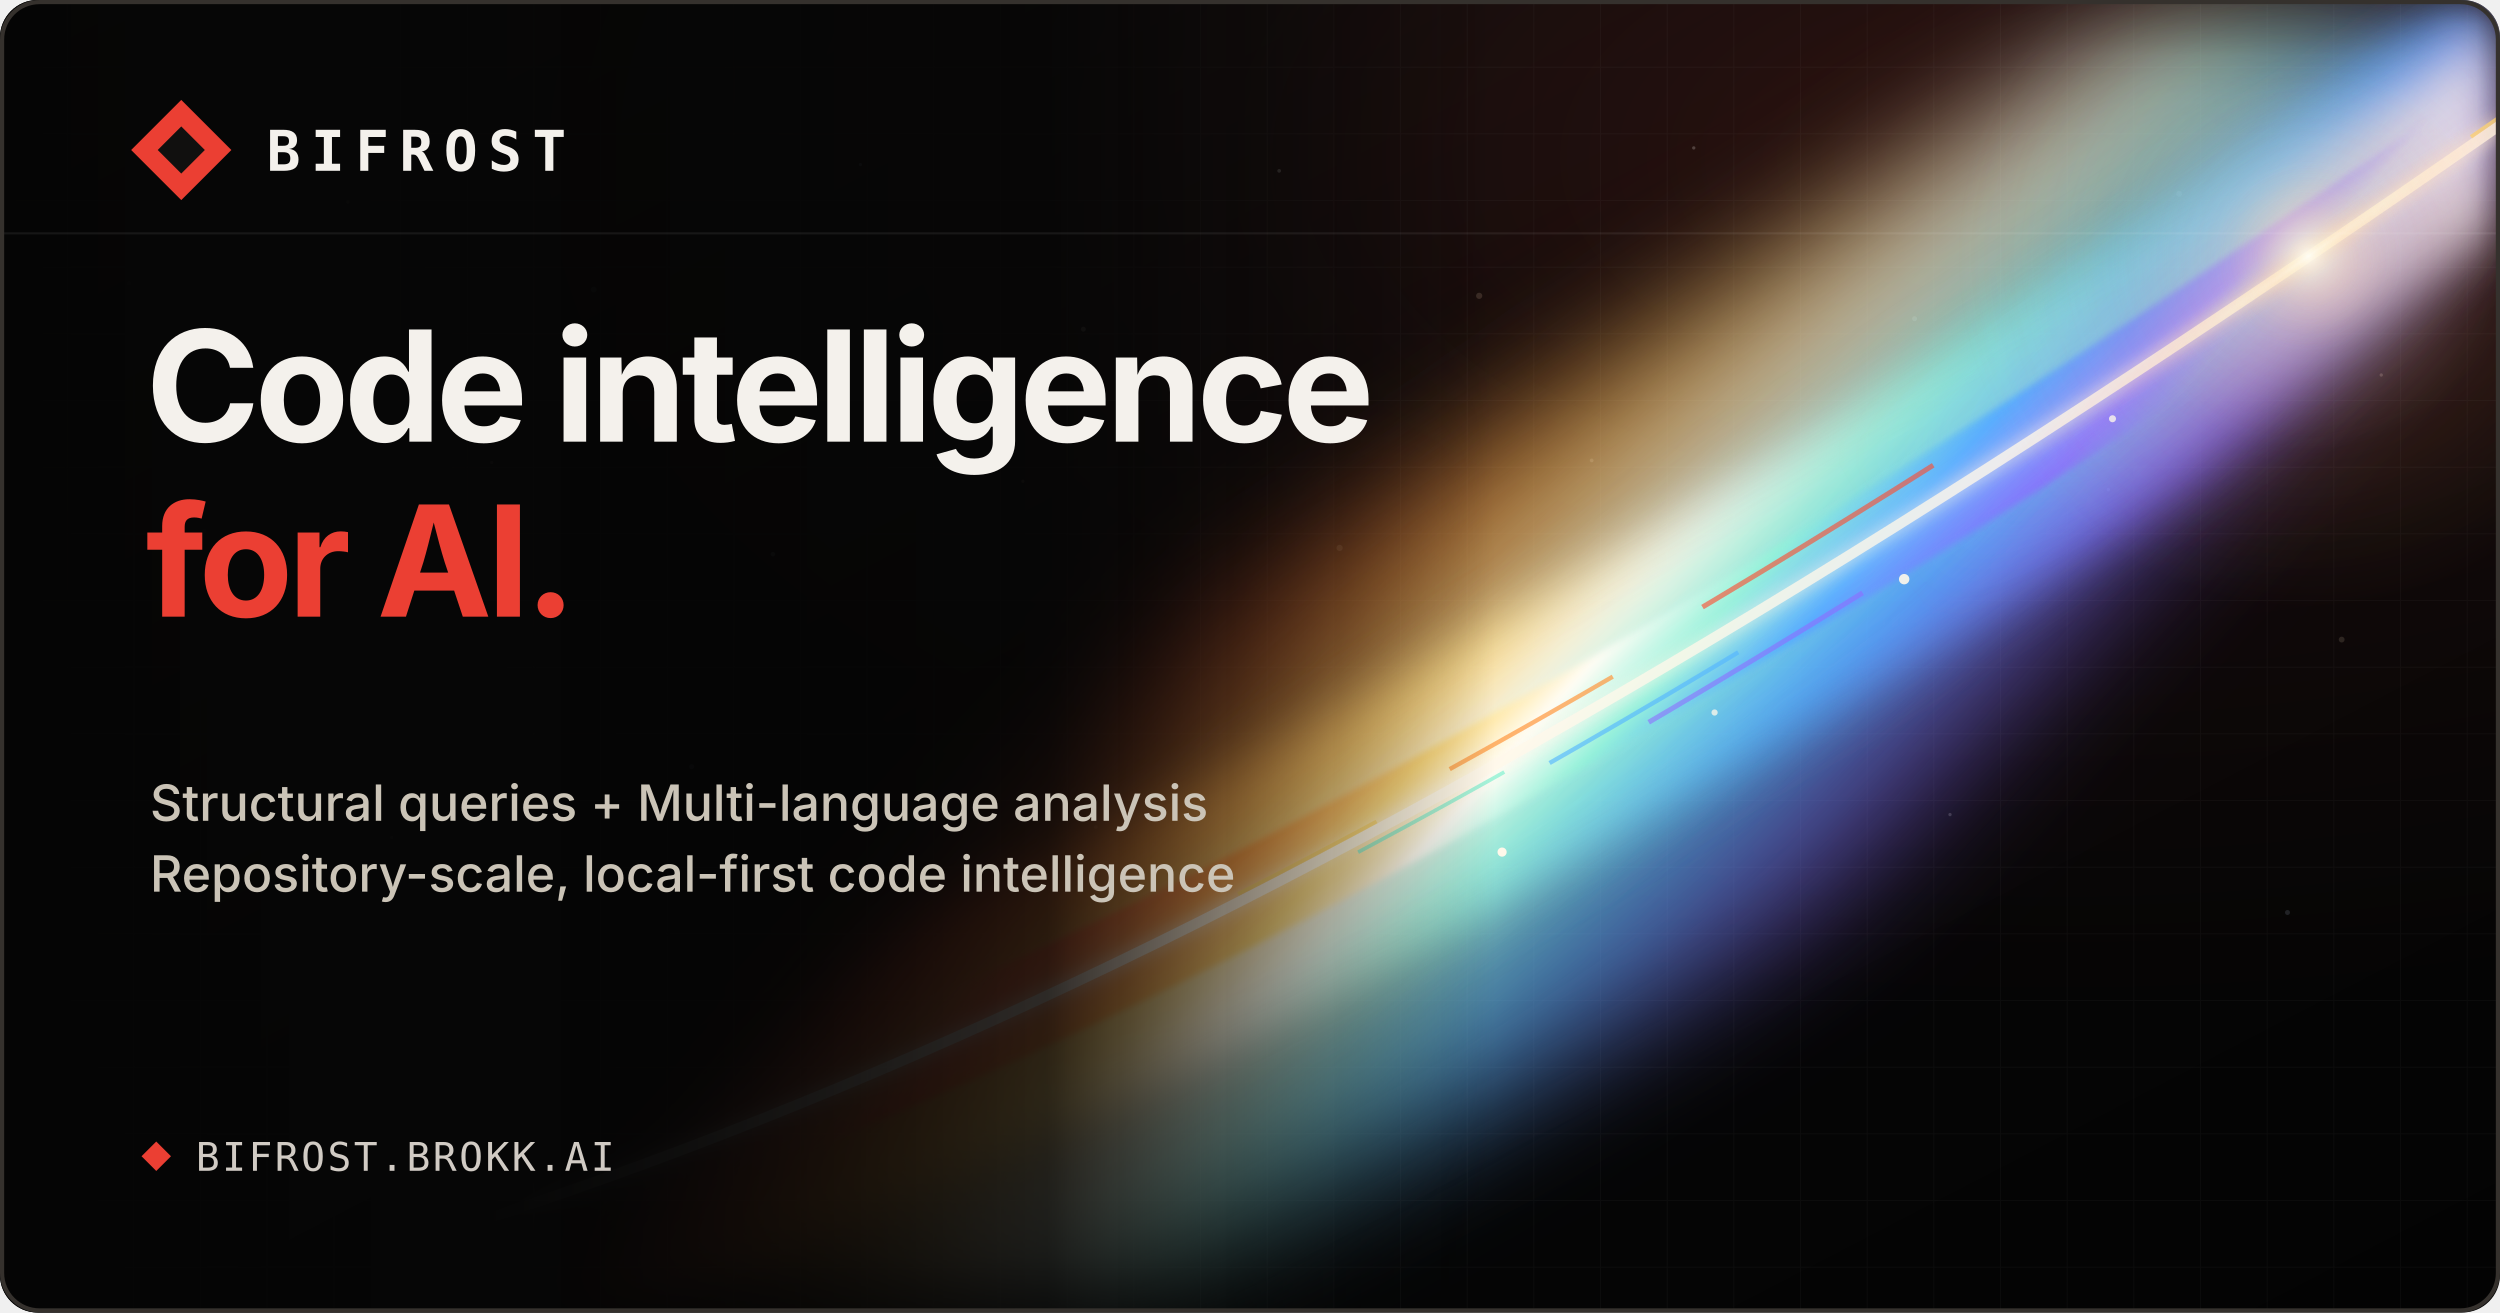
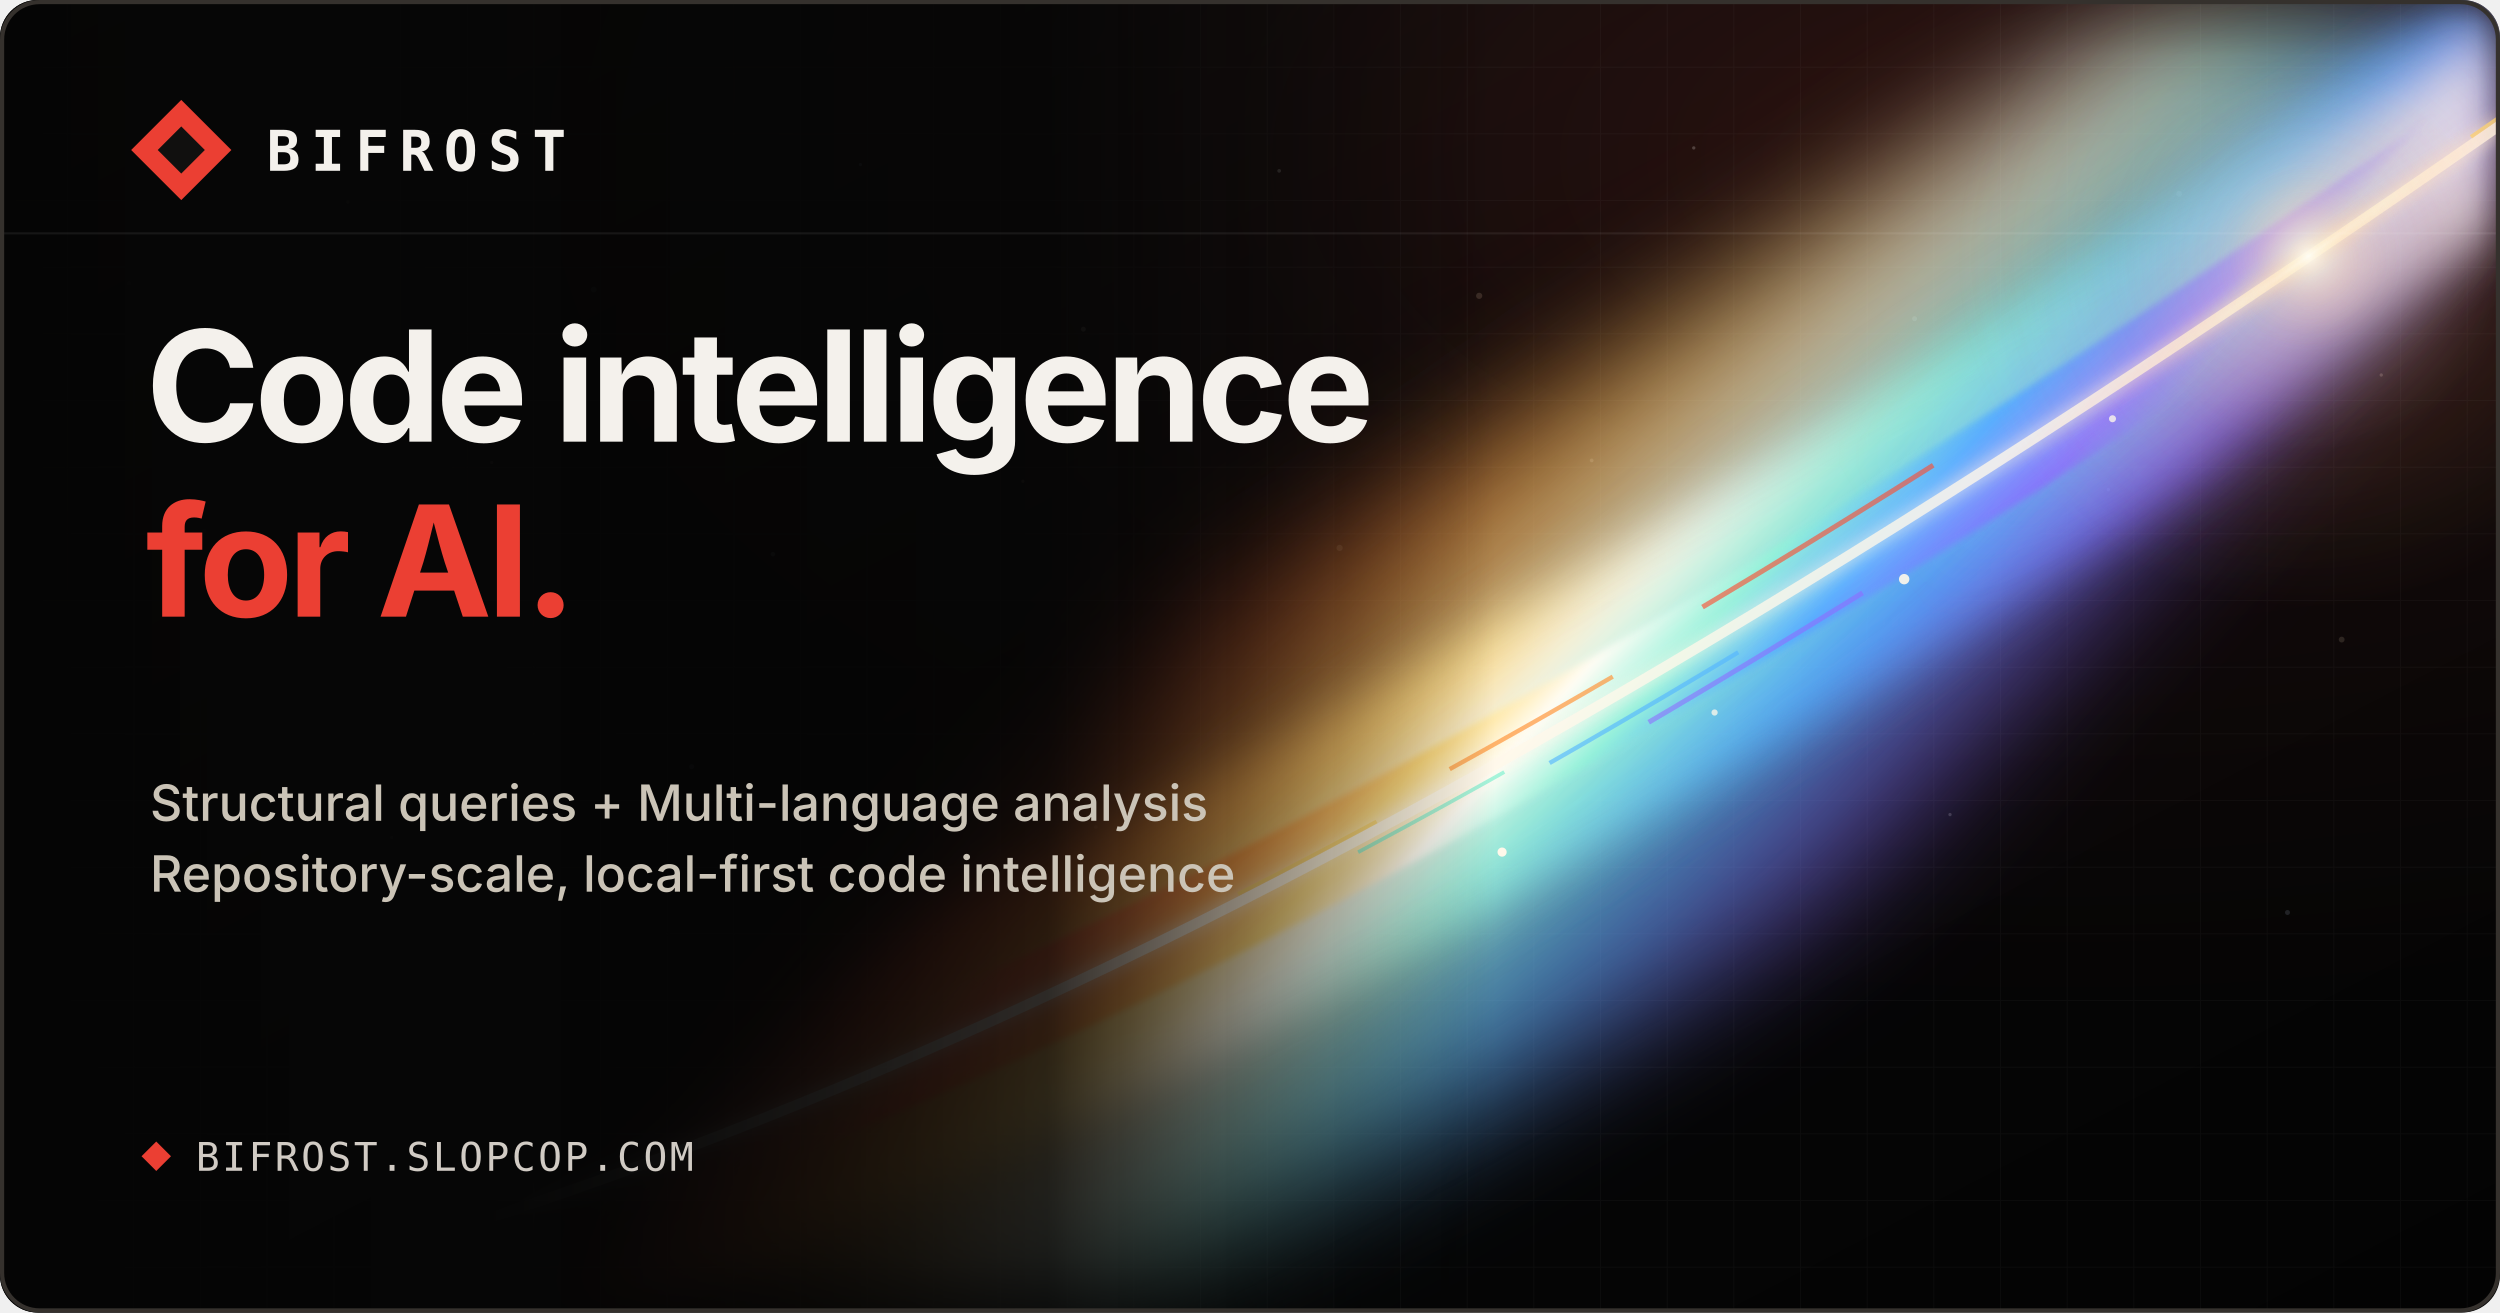
<svg xmlns="http://www.w3.org/2000/svg" width="1200" height="630" viewBox="0 0 1200 630" role="img" aria-labelledby="title description">
  <defs>
    <linearGradient id="background" x1="0" y1="0" x2="1" y2="1">
      <stop offset="0" stop-color="#11100f" />
      <stop offset="0.48" stop-color="#080808" />
      <stop offset="1" stop-color="#030303" />
    </linearGradient>
    <radialGradient id="warm-glow" cx="82%" cy="12%" r="65%">
      <stop offset="0" stop-color="#eb3f33" stop-opacity="0.16" />
      <stop offset="0.5" stop-color="#eb3f33" stop-opacity="0.04" />
      <stop offset="1" stop-color="#eb3f33" stop-opacity="0" />
    </radialGradient>
    <pattern id="grid" width="32" height="32" patternUnits="userSpaceOnUse">
      <path d="M32 0H0V32" fill="none" stroke="#ffffff" stroke-opacity="0.028" />
    </pattern>
    <linearGradient id="beam-spectrum-aura" gradientUnits="userSpaceOnUse" x1="560" y1="280" x2="820" y2="520">
      <stop offset="0" stop-color="#ff3b2c" stop-opacity="0" />
      <stop offset="0.1" stop-color="#ff5a33" stop-opacity="0.65" />
      <stop offset="0.22" stop-color="#ff9a3c" stop-opacity="0.85" />
      <stop offset="0.36" stop-color="#ffd975" />
      <stop offset="0.47" stop-color="#fffdf4" />
      <stop offset="0.58" stop-color="#8ff0d8" />
      <stop offset="0.74" stop-color="#4fa8ff" stop-opacity="0.95" />
      <stop offset="0.9" stop-color="#8a63ff" stop-opacity="0.75" />
      <stop offset="1" stop-color="#8a63ff" stop-opacity="0" />
    </linearGradient>
    <linearGradient id="beam-spectrum-body" gradientUnits="userSpaceOnUse" x1="600" y1="318" x2="780" y2="482">
      <stop offset="0" stop-color="#ff3b2c" stop-opacity="0" />
      <stop offset="0.08" stop-color="#ff5a33" stop-opacity="0.75" />
      <stop offset="0.24" stop-color="#ff9a3c" stop-opacity="0.95" />
      <stop offset="0.38" stop-color="#ffd975" />
      <stop offset="0.5" stop-color="#fffdf4" />
      <stop offset="0.62" stop-color="#8ff0d8" />
      <stop offset="0.76" stop-color="#4fa8ff" stop-opacity="0.95" />
      <stop offset="0.92" stop-color="#8a63ff" stop-opacity="0.75" />
      <stop offset="1" stop-color="#8a63ff" stop-opacity="0" />
    </linearGradient>
    <linearGradient id="beam-ramp" gradientUnits="userSpaceOnUse" x1="510" y1="460" x2="1180" y2="78">
      <stop offset="0" stop-color="#fff3d9" stop-opacity="0" />
      <stop offset="0.58" stop-color="#fff3d9" stop-opacity="0" />
      <stop offset="0.86" stop-color="#ffe9bd" stop-opacity="0.3" />
      <stop offset="1" stop-color="#fffdf4" stop-opacity="0.72" />
    </linearGradient>
    <linearGradient id="beam-entry" x1="0" y1="0" x2="1" y2="0">
      <stop offset="0" stop-color="black" />
      <stop offset="0.19" stop-color="black" />
      <stop offset="0.43" stop-color="white" />
      <stop offset="1" stop-color="white" />
    </linearGradient>
    <mask id="beam-entry-mask" maskUnits="userSpaceOnUse" x="0" y="0" width="1200" height="630">
      <rect width="1200" height="630" fill="url(#beam-entry)" />
    </mask>
    <filter id="beam-blur-xl" x="-20%" y="-50%" width="140%" height="200%">
      <feGaussianBlur stdDeviation="28" />
    </filter>
    <filter id="beam-blur-lg" x="-12%" y="-25%" width="124%" height="150%">
      <feGaussianBlur stdDeviation="12" />
    </filter>
    <filter id="beam-blur-sm" x="-5%" y="-12%" width="110%" height="124%">
      <feGaussianBlur stdDeviation="1.6" />
    </filter>
    <filter id="core-glow" x="-5%" y="-20%" width="110%" height="140%">
      <feGaussianBlur stdDeviation="4" result="blur" />
      <feMerge>
        <feMergeNode in="blur" />
        <feMergeNode in="SourceGraphic" />
      </feMerge>
    </filter>
    <radialGradient id="flare-glow">
      <stop offset="0" stop-color="#fffdf4" stop-opacity="0.76" />
      <stop offset="0.22" stop-color="#ffe9bd" stop-opacity="0.32" />
      <stop offset="0.55" stop-color="#ffb27a" stop-opacity="0.1" />
      <stop offset="1" stop-color="#ffb27a" stop-opacity="0" />
    </radialGradient>
    <linearGradient id="copy-scrim" x1="0" y1="0" x2="1" y2="0">
      <stop offset="0" stop-color="#050505" stop-opacity="0.98" />
      <stop offset="0.7" stop-color="#050505" stop-opacity="0.83" />
      <stop offset="1" stop-color="#050505" stop-opacity="0" />
    </linearGradient>
    <clipPath id="card-clip">
      <rect width="1200" height="630" rx="18" />
    </clipPath>
  </defs>
  <g clip-path="url(#card-clip)">
    <rect width="1200" height="630" fill="url(#background)" />
    <rect width="1200" height="630" fill="url(#warm-glow)" />
    <rect width="1200" height="630" fill="url(#grid)" />
    <g opacity="0.72">
      <circle cx="62" cy="136" r="1.1" fill="#f4f1ec" opacity="0.22" />
      <circle cx="167" cy="97" r="0.8" fill="#ffe3c2" opacity="0.28" />
      <circle cx="285" cy="139" r="1.4" fill="#f4f1ec" opacity="0.16" />
      <circle cx="413" cy="79" r="0.8" fill="#cfe0ff" opacity="0.24" />
      <circle cx="520" cy="158" r="1.2" fill="#f4f1ec" opacity="0.2" />
      <circle cx="614" cy="82" r="0.9" fill="#f4f1ec" opacity="0.24" />
      <circle cx="710" cy="142" r="1.5" fill="#ffe3c2" opacity="0.2" />
      <circle cx="813" cy="71" r="0.8" fill="#f4f1ec" opacity="0.3" />
      <circle cx="919" cy="153" r="1.2" fill="#cfe0ff" opacity="0.2" />
      <circle cx="1046" cy="93" r="1.4" fill="#f4f1ec" opacity="0.24" />
      <circle cx="1143" cy="180" r="0.8" fill="#ffe3c2" opacity="0.28" />
      <circle cx="98" cy="255" r="1.3" fill="#cfe0ff" opacity="0.15" />
      <circle cx="236" cy="222" r="0.8" fill="#f4f1ec" opacity="0.23" />
      <circle cx="371" cy="266" r="1.1" fill="#f4f1ec" opacity="0.2" />
      <circle cx="491" cy="231" r="0.8" fill="#ffe3c2" opacity="0.2" />
      <circle cx="643" cy="263" r="1.5" fill="#f4f1ec" opacity="0.16" />
      <circle cx="764" cy="221" r="0.9" fill="#cfe0ff" opacity="0.26" />
      <circle cx="886" cy="278" r="1.1" fill="#f4f1ec" opacity="0.2" />
      <circle cx="1012" cy="235" r="0.8" fill="#f4f1ec" opacity="0.28" />
      <circle cx="1124" cy="307" r="1.4" fill="#ffe3c2" opacity="0.18" />
      <circle cx="188" cy="402" r="0.8" fill="#f4f1ec" opacity="0.2" />
      <circle cx="332" cy="368" r="1.2" fill="#cfe0ff" opacity="0.18" />
      <circle cx="526" cy="397" r="0.9" fill="#f4f1ec" opacity="0.22" />
      <circle cx="711" cy="351" r="1.3" fill="#ffe3c2" opacity="0.24" />
      <circle cx="936" cy="391" r="0.8" fill="#f4f1ec" opacity="0.26" />
      <circle cx="1098" cy="438" r="1.2" fill="#cfe0ff" opacity="0.18" />
    </g>
    <g mask="url(#beam-entry-mask)">
      <path d="M-60 660 C340 585 690 420 1250 25" fill="none" stroke="url(#beam-spectrum-aura)" stroke-width="280" opacity="0.72" filter="url(#beam-blur-xl)" />
      <path d="M-60 660 C340 585 690 420 1250 25" fill="none" stroke="url(#beam-spectrum-aura)" stroke-width="120" opacity="0.92" filter="url(#beam-blur-lg)" />
      <path d="M-60 660 C340 585 690 420 1250 25" fill="none" stroke="url(#beam-ramp)" stroke-width="82" filter="url(#beam-blur-lg)" />
      <path d="M-60 660 C340 585 690 420 1250 25" fill="none" stroke="url(#beam-spectrum-body)" stroke-width="44" filter="url(#beam-blur-sm)" />
      <path d="M-60 660 C340 585 690 420 1250 25" fill="none" stroke="#ffffff" stroke-width="18" opacity="0.2" filter="url(#beam-blur-lg)" />
      <path d="M-60 660 C340 585 690 420 1250 25" fill="none" stroke="#fff8ea" stroke-width="5" opacity="0.86" filter="url(#core-glow)" />
      <path d="M-60 642 C340 567 690 402 1250 7" fill="none" stroke="#ff4a2d" stroke-width="2.4" stroke-dasharray="130 820" opacity="0.62" />
      <path d="M-60 650 C340 575 690 410 1250 15" fill="none" stroke="#ff9438" stroke-width="2.1" stroke-dasharray="90 720" opacity="0.68" />
      <path d="M-60 656 C340 581 690 416 1250 21" fill="none" stroke="#ffd76a" stroke-width="1.8" stroke-dasharray="75 620" opacity="0.72" />
      <path d="M-60 666 C340 591 690 426 1250 31" fill="none" stroke="#7df0cf" stroke-width="1.8" stroke-dasharray="80 680" opacity="0.67" />
      <path d="M-60 674 C340 599 690 434 1250 39" fill="none" stroke="#55b6ff" stroke-width="2.1" stroke-dasharray="105 760" opacity="0.64" />
      <path d="M-60 682 C340 607 690 442 1250 47" fill="none" stroke="#8f6bff" stroke-width="2.4" stroke-dasharray="120 800" opacity="0.58" />
    </g>
    <g transform="translate(1108 123)">
      <circle r="170" fill="url(#flare-glow)" opacity="0.84" />
      <ellipse rx="194" ry="10" fill="url(#flare-glow)" opacity="0.78" transform="rotate(-35)" />
      <circle r="46" fill="url(#flare-glow)" />
    </g>
    <circle cx="721" cy="409" r="2.2" fill="#fff8ea" />
    <circle cx="823" cy="342" r="1.5" fill="#fff8ea" opacity="0.76" />
    <circle cx="914" cy="278" r="2.5" fill="#fff8ea" opacity="0.9" />
    <circle cx="1014" cy="201" r="1.7" fill="#fff8ea" opacity="0.78" />
    <rect x="0" y="0" width="720" height="630" fill="url(#copy-scrim)" />
    <path d="M0 112H1200" stroke="#ffffff" stroke-opacity="0.07" />
    <g transform="translate(70 55)">
      <rect width="34" height="34" transform="rotate(45 17 17)" fill="#eb3f33" />
      <rect x="9" y="9" width="16" height="16" transform="rotate(45 17 17)" fill="#11100f" />
      <text x="58" y="27" fill="#f4f1ec" font-family="ui-monospace, SFMono-Regular, Menlo, Consolas, monospace" font-size="27" font-weight="700" letter-spacing="5">BIFROST</text>
    </g>
    <g transform="translate(70 212)">
      <text fill="#f4f1ec" font-family="Inter, ui-sans-serif, system-ui, -apple-system, BlinkMacSystemFont, sans-serif" font-size="74" font-weight="720" letter-spacing="-2.5">
        <tspan x="0" y="0">Code intelligence</tspan>
        <tspan x="0" y="84" fill="#eb3f33">for AI.</tspan>
      </text>
      <text x="2" y="182" fill="#cbc4b7" font-family="Inter, ui-sans-serif, system-ui, -apple-system, BlinkMacSystemFont, sans-serif" font-size="24" font-weight="500">
        <tspan x="2">Structural queries  +  Multi-language analysis</tspan>
        <tspan x="2" dy="34">Repository-scale, local-first code intelligence</tspan>
      </text>
    </g>
    <g transform="translate(70 562)">
      <rect x="0" y="-12" width="10" height="10" transform="rotate(45 5 -7)" fill="#eb3f33" />
-       <text x="24" y="0" fill="#d1cbc4" font-family="ui-monospace, SFMono-Regular, Menlo, Consolas, monospace" font-size="19" letter-spacing="1.2">BIFROST.BROKK.AI</text>
+       <text x="24" y="0" fill="#d1cbc4" font-family="ui-monospace, SFMono-Regular, Menlo, Consolas, monospace" font-size="19" letter-spacing="1.2">BIFROST.SLOPCOP.COM</text>
    </g>
  </g>
  <rect x="1" y="1" width="1198" height="628" rx="18" fill="none" stroke="#35312d" stroke-width="2" />
</svg>
